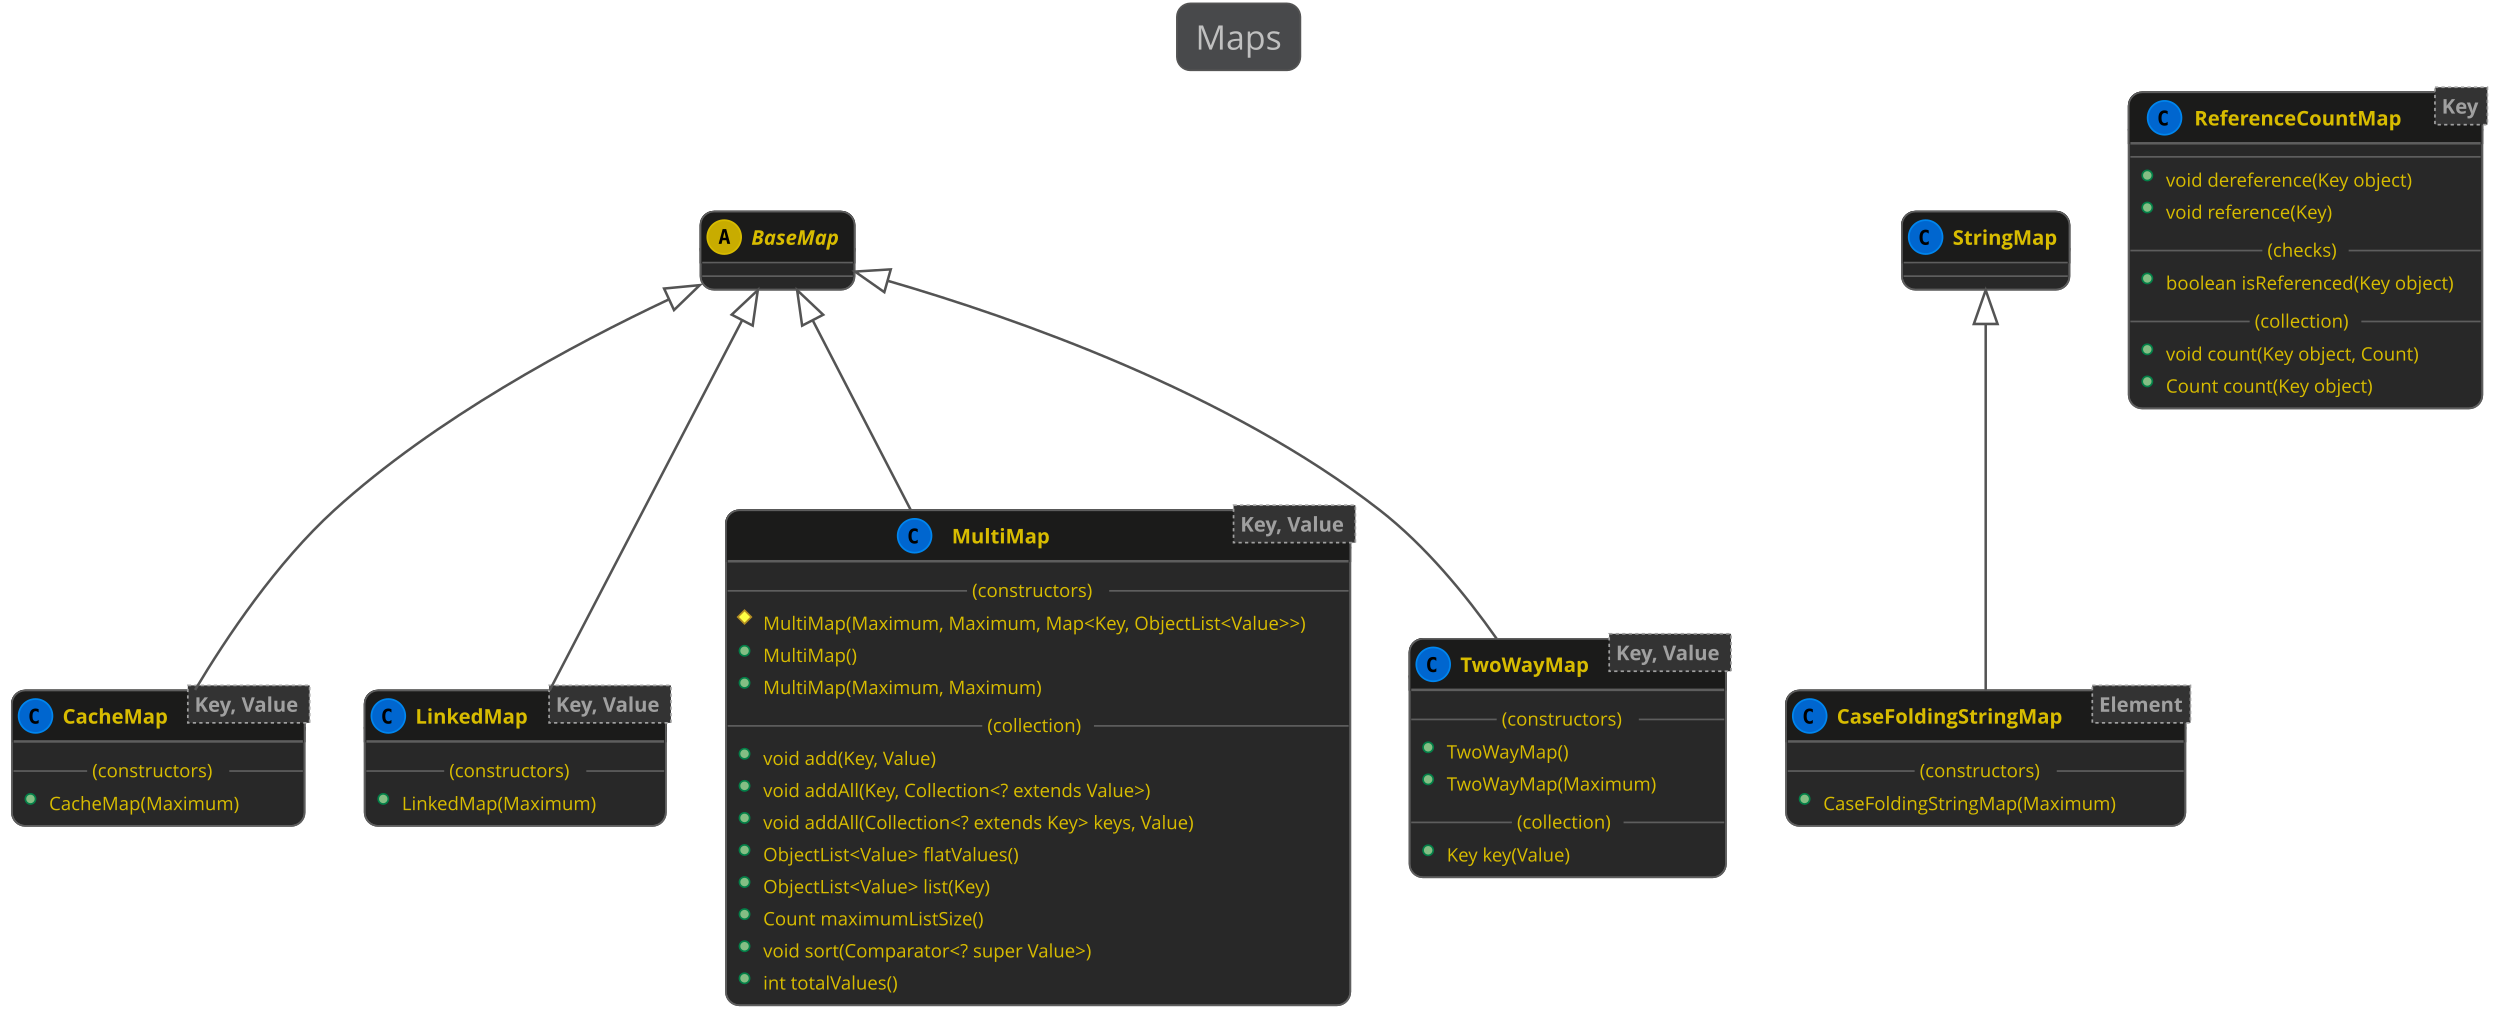
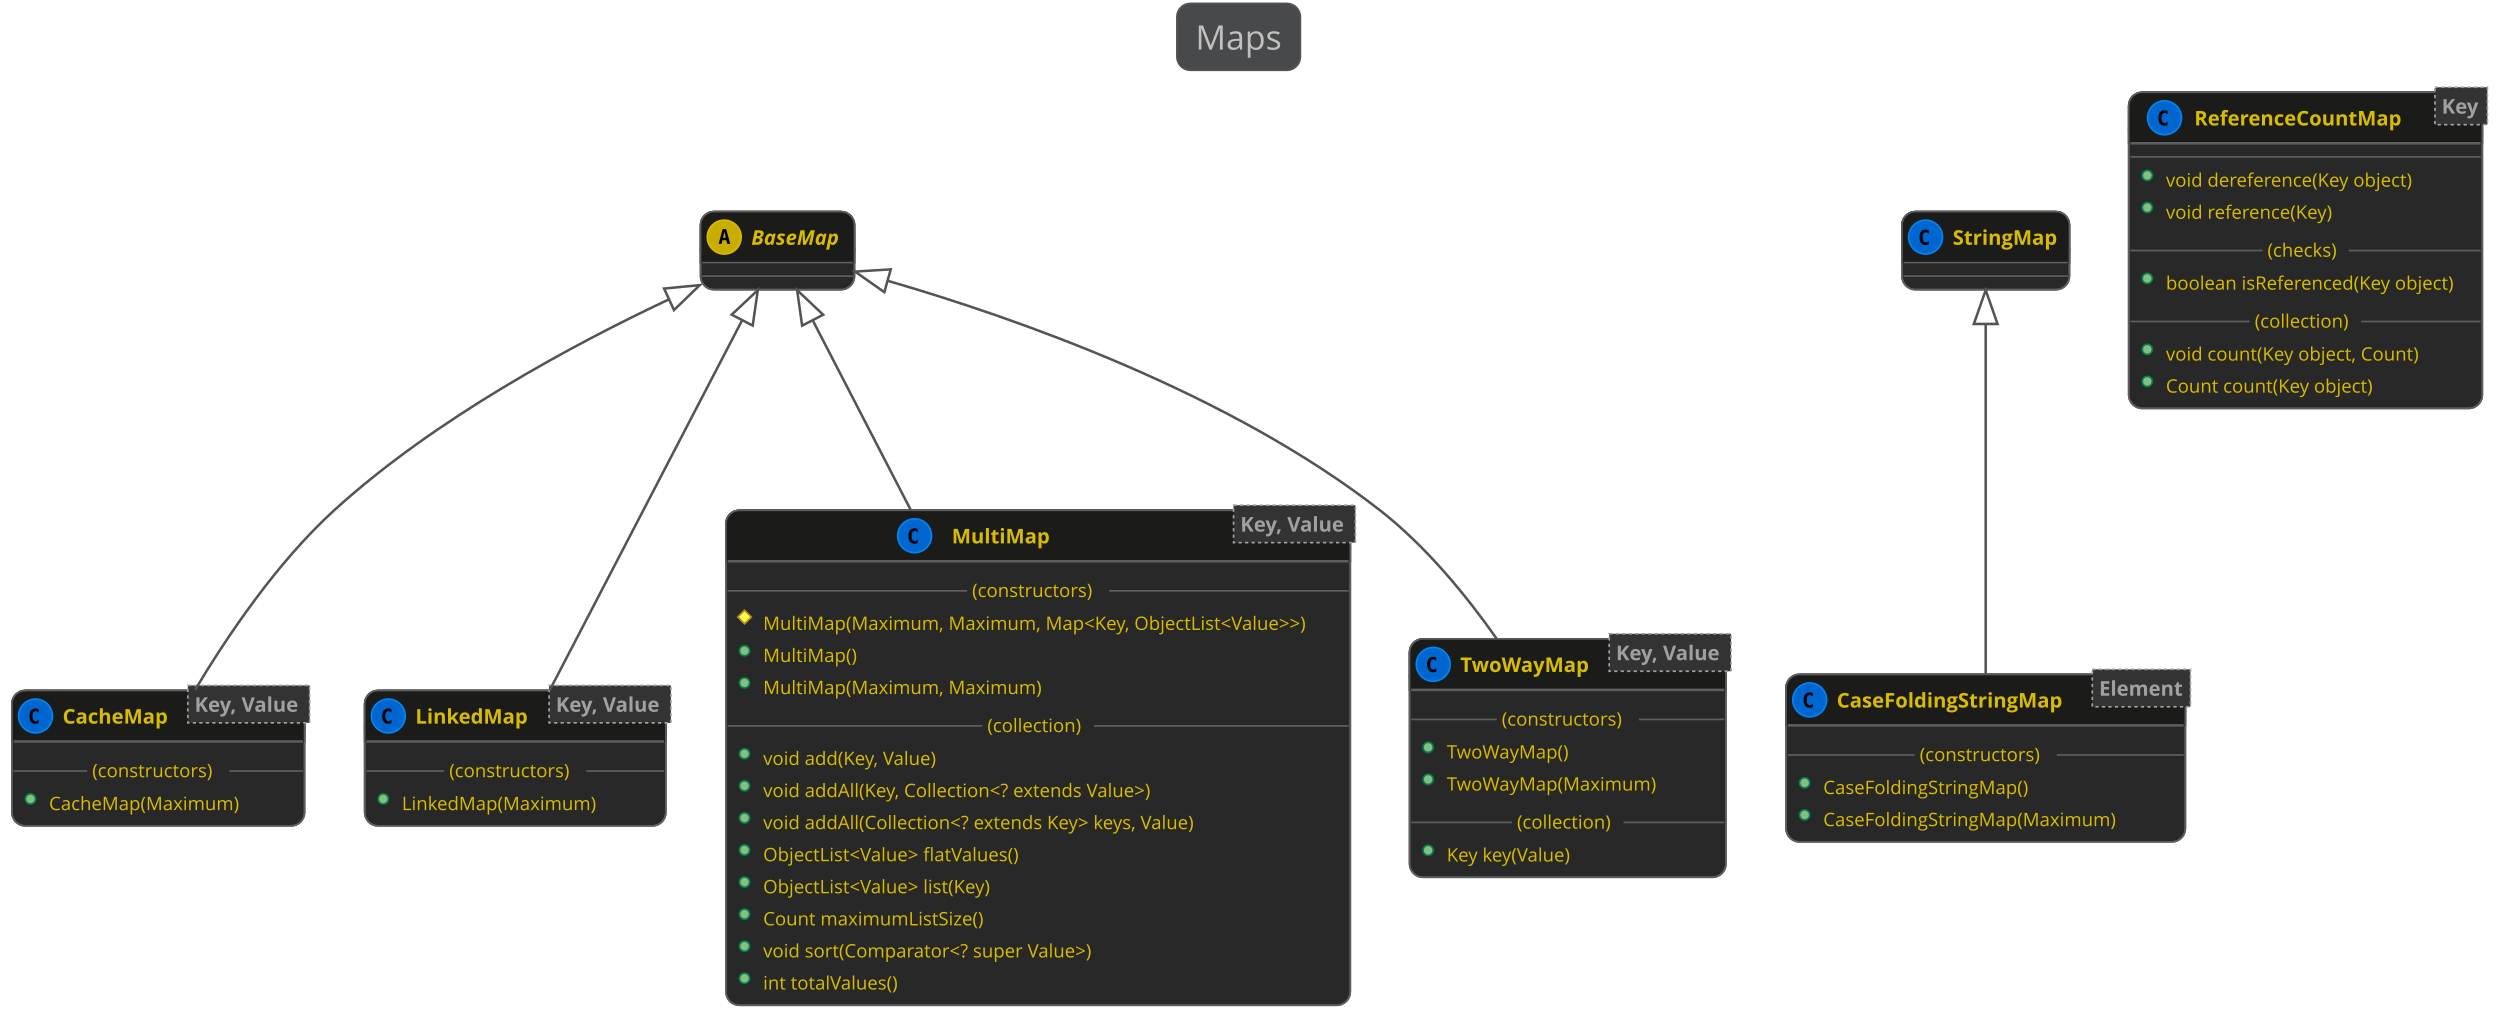
<svg xmlns="http://www.w3.org/2000/svg" contentScriptType="application/ecmascript" contentStyleType="text/css" height="626.042px" preserveAspectRatio="none" style="width:1539px;height:626px;background:#333333;" version="1.1" viewBox="0 0 1539 626" width="1539.583px" zoomAndPan="magnify">
  <defs />
  <g>
    <rect fill="#48494B" height="41.203" rx="8.333" ry="8.333" style="stroke:#545454;stroke-width:1.042;" width="76.042" x="724.479" y="2.083" />
    <text fill="#C0C0C0" font-family="Open Sans,Avenir,Nunito,Arial,Helvetica,SansSerif" font-size="20.833" lengthAdjust="spacing" textLength="53.125" x="735.938" y="30.558">Maps</text>
    <rect codeLine="6" fill="#282828" height="48.055" id="BaseMap" rx="8.333" ry="8.333" style="stroke:#5E5E5E;stroke-width:1.042;" width="94.792" x="431.25" y="130.265" />
    <rect fill="#1B1B1A" height="31.388" rx="8.333" ry="8.333" style="stroke:#1B1B1A;stroke-width:1.042;" width="94.792" x="431.25" y="130.265" />
    <rect fill="#1B1B1A" height="8.333" style="stroke:#1B1B1A;stroke-width:1.042;" width="94.792" x="431.25" y="153.32" />
    <rect codeLine="6" fill="none" height="48.055" id="BaseMap" rx="8.333" ry="8.333" style="stroke:#5E5E5E;stroke-width:1.042;" width="94.792" x="431.25" y="130.265" />
    <ellipse cx="445.833" cy="145.959" fill="#C8AC00" rx="10.417" ry="10.417" style="stroke:#D8BC00;stroke-width:1.042;" />
    <path d="M445.947,142.661 L445.099,146.391 L446.802,146.391 Z M444.849,141.014 L447.052,141.014 L449.512,150.126 L447.711,150.126 L447.15,147.874 L444.739,147.874 L444.19,150.126 L442.389,150.126 Z " fill="#000000" />
    <text fill="#D8BC00" font-family="Open Sans,Avenir,Nunito,Arial,Helvetica,SansSerif" font-size="12.5" font-style="italic" font-weight="bold" lengthAdjust="spacing" textLength="57.292" x="462.5" y="150.684">BaseMap</text>
    <line style="stroke:#5E5E5E;stroke-width:1.042;" x1="432.292" x2="525" y1="161.654" y2="161.654" />
    <line style="stroke:#5E5E5E;stroke-width:1.042;" x1="432.292" x2="525" y1="169.987" y2="169.987" />
    <rect codeLine="9" fill="#282828" height="83.378" id="CacheMap" rx="8.333" ry="8.333" style="stroke:#5E5E5E;stroke-width:1.042;" width="180.208" x="7.292" y="425.057" />
    <rect fill="#1B1B1A" height="31.388" rx="8.333" ry="8.333" style="stroke:#1B1B1A;stroke-width:1.042;" width="180.208" x="7.292" y="425.057" />
    <rect fill="#1B1B1A" height="8.333" style="stroke:#1B1B1A;stroke-width:1.042;" width="180.208" x="7.292" y="448.112" />
    <rect codeLine="9" fill="none" height="83.378" id="CacheMap" rx="8.333" ry="8.333" style="stroke:#5E5E5E;stroke-width:1.042;" width="180.208" x="7.292" y="425.057" />
    <ellipse cx="21.875" cy="440.751" fill="#0066CF" rx="10.417" ry="10.417" style="stroke:#0086EF;stroke-width:1.042;" />
    <path d="M23.785,445.176 Q23.358,445.396 22.888,445.506 Q22.418,445.616 21.899,445.616 Q20.056,445.616 19.086,444.401 Q18.115,443.186 18.115,440.892 Q18.115,438.591 19.086,437.376 Q20.056,436.161 21.899,436.161 Q22.418,436.161 22.894,436.271 Q23.37,436.381 23.785,436.601 L23.785,438.603 Q23.322,438.175 22.885,437.977 Q22.449,437.779 21.985,437.779 Q20.996,437.779 20.493,438.563 Q19.989,439.347 19.989,440.892 Q19.989,442.43 20.493,443.214 Q20.996,443.998 21.985,443.998 Q22.449,443.998 22.885,443.8 Q23.322,443.601 23.785,443.174 Z " fill="#000000" />
    <text fill="#D8BC00" font-family="Open Sans,Avenir,Nunito,Arial,Helvetica,SansSerif" font-size="12.5" font-weight="bold" lengthAdjust="spacing" textLength="65.625" x="38.542" y="445.475">CacheMap</text>
    <rect fill="#333333" height="23.055" style="stroke:#A0A0A0;stroke-width:1.042;stroke-dasharray:2.0,2.0;" width="75" x="115.625" y="421.932" />
    <text fill="#A0A0A0" font-family="Open Sans,Avenir,Nunito,Arial,Helvetica,SansSerif" font-size="12.5" font-weight="bold" lengthAdjust="spacing" textLength="66.667" x="119.792" y="438.184">Key, Value</text>
    <line style="stroke:#5E5E5E;stroke-width:1.562;" x1="8.333" x2="186.458" y1="456.445" y2="456.445" />
    <ellipse cx="18.75" cy="491.815" fill="#84BE84" rx="3.125" ry="3.125" style="stroke:#038048;stroke-width:1.042;" />
    <text fill="#D8BC00" font-family="Open Sans,Avenir,Nunito,Arial,Helvetica,SansSerif" font-size="11.458" lengthAdjust="spacing" textLength="119.792" x="30.208" y="498.726">CacheMap(Maximum)</text>
    <line style="stroke:#5E5E5E;stroke-width:1.042;" x1="8.333" x2="53.646" y1="474.651" y2="474.651" />
    <text fill="#D8BC00" font-family="Open Sans,Avenir,Nunito,Arial,Helvetica,SansSerif" font-size="11.458" lengthAdjust="spacing" textLength="81.25" x="56.771" y="478.461">(constructors)</text>
    <line style="stroke:#5E5E5E;stroke-width:1.042;" x1="141.146" x2="186.458" y1="474.651" y2="474.651" />
    <rect fill="#282828" height="48.055" id="StringMap" rx="8.333" ry="8.333" style="stroke:#5E5E5E;stroke-width:1.042;" width="103.125" x="1170.833" y="130.265" />
    <rect fill="#1B1B1A" height="31.388" rx="8.333" ry="8.333" style="stroke:#1B1B1A;stroke-width:1.042;" width="103.125" x="1170.833" y="130.265" />
    <rect fill="#1B1B1A" height="8.333" style="stroke:#1B1B1A;stroke-width:1.042;" width="103.125" x="1170.833" y="153.32" />
    <rect fill="none" height="48.055" id="StringMap" rx="8.333" ry="8.333" style="stroke:#5E5E5E;stroke-width:1.042;" width="103.125" x="1170.833" y="130.265" />
    <ellipse cx="1185.417" cy="145.959" fill="#0066CF" rx="10.417" ry="10.417" style="stroke:#0086EF;stroke-width:1.042;" />
    <path d="M1187.327,150.385 Q1186.9,150.604 1186.43,150.714 Q1185.96,150.824 1185.441,150.824 Q1183.598,150.824 1182.627,149.609 Q1181.657,148.395 1181.657,146.1 Q1181.657,143.799 1182.627,142.584 Q1183.598,141.37 1185.441,141.37 Q1185.96,141.37 1186.436,141.48 Q1186.912,141.589 1187.327,141.809 L1187.327,143.811 Q1186.863,143.384 1186.427,143.185 Q1185.99,142.987 1185.526,142.987 Q1184.538,142.987 1184.034,143.771 Q1183.531,144.556 1183.531,146.1 Q1183.531,147.638 1184.034,148.422 Q1184.538,149.207 1185.526,149.207 Q1185.99,149.207 1186.427,149.008 Q1186.863,148.81 1187.327,148.383 Z " fill="#000000" />
    <text fill="#D8BC00" font-family="Open Sans,Avenir,Nunito,Arial,Helvetica,SansSerif" font-size="12.5" font-weight="bold" lengthAdjust="spacing" textLength="65.625" x="1202.083" y="150.684">StringMap</text>
    <line style="stroke:#5E5E5E;stroke-width:1.042;" x1="1171.875" x2="1272.917" y1="161.654" y2="161.654" />
    <line style="stroke:#5E5E5E;stroke-width:1.042;" x1="1171.875" x2="1272.917" y1="169.987" y2="169.987" />
-     <rect codeLine="16" fill="#282828" height="83.378" id="CaseFoldingStringMap" rx="8.333" ry="8.333" style="stroke:#5E5E5E;stroke-width:1.042;" width="245.833" x="1099.479" y="425.057" />
-     <rect fill="#1B1B1A" height="31.388" rx="8.333" ry="8.333" style="stroke:#1B1B1A;stroke-width:1.042;" width="245.833" x="1099.479" y="425.057" />
-     <rect fill="#1B1B1A" height="8.333" style="stroke:#1B1B1A;stroke-width:1.042;" width="245.833" x="1099.479" y="448.112" />
-     <rect codeLine="16" fill="none" height="83.378" id="CaseFoldingStringMap" rx="8.333" ry="8.333" style="stroke:#5E5E5E;stroke-width:1.042;" width="245.833" x="1099.479" y="425.057" />
-     <ellipse cx="1114.062" cy="440.751" fill="#0066CF" rx="10.417" ry="10.417" style="stroke:#0086EF;stroke-width:1.042;" />
-     <path d="M1115.973,445.176 Q1115.546,445.396 1115.076,445.506 Q1114.606,445.616 1114.087,445.616 Q1112.244,445.616 1111.273,444.401 Q1110.303,443.186 1110.303,440.892 Q1110.303,438.591 1111.273,437.376 Q1112.244,436.161 1114.087,436.161 Q1114.606,436.161 1115.082,436.271 Q1115.558,436.381 1115.973,436.601 L1115.973,438.603 Q1115.509,438.175 1115.073,437.977 Q1114.636,437.779 1114.172,437.779 Q1113.184,437.779 1112.68,438.563 Q1112.177,439.347 1112.177,440.892 Q1112.177,442.43 1112.68,443.214 Q1113.184,443.998 1114.172,443.998 Q1114.636,443.998 1115.073,443.8 Q1115.509,443.601 1115.973,443.174 Z " fill="#000000" />
-     <text fill="#D8BC00" font-family="Open Sans,Avenir,Nunito,Arial,Helvetica,SansSerif" font-size="12.5" font-weight="bold" lengthAdjust="spacing" textLength="145.833" x="1130.729" y="445.475">CaseFoldingStringMap</text>
-     <rect fill="#333333" height="23.055" style="stroke:#A0A0A0;stroke-width:1.042;stroke-dasharray:2.0,2.0;" width="60.417" x="1288.021" y="421.932" />
-     <text fill="#A0A0A0" font-family="Open Sans,Avenir,Nunito,Arial,Helvetica,SansSerif" font-size="12.5" font-weight="bold" lengthAdjust="spacing" textLength="52.083" x="1292.188" y="438.184">Element</text>
-     <line style="stroke:#5E5E5E;stroke-width:1.562;" x1="1100.521" x2="1344.271" y1="456.445" y2="456.445" />
-     <ellipse cx="1110.938" cy="491.815" fill="#84BE84" rx="3.125" ry="3.125" style="stroke:#038048;stroke-width:1.042;" />
-     <text fill="#D8BC00" font-family="Open Sans,Avenir,Nunito,Arial,Helvetica,SansSerif" font-size="11.458" lengthAdjust="spacing" textLength="187.5" x="1122.396" y="498.726">CaseFoldingStringMap(Maximum)</text>
-     <line style="stroke:#5E5E5E;stroke-width:1.042;" x1="1100.521" x2="1178.646" y1="474.651" y2="474.651" />
-     <text fill="#D8BC00" font-family="Open Sans,Avenir,Nunito,Arial,Helvetica,SansSerif" font-size="11.458" lengthAdjust="spacing" textLength="81.25" x="1181.771" y="478.461">(constructors)</text>
-     <line style="stroke:#5E5E5E;stroke-width:1.042;" x1="1266.146" x2="1344.271" y1="474.651" y2="474.651" />
-     <rect codeLine="23" fill="#282828" height="83.378" id="LinkedMap" rx="8.333" ry="8.333" style="stroke:#5E5E5E;stroke-width:1.042;" width="185.417" x="224.479" y="425.057" />
+     <rect codeLine="16" fill="#282828" height="103.123" id="CaseFoldingStringMap" rx="8.333" ry="8.333" style="stroke:#5E5E5E;stroke-width:1.042;" width="245.833" x="1099.479" y="415.161" />
+     <rect fill="#1B1B1A" height="31.388" rx="8.333" ry="8.333" style="stroke:#1B1B1A;stroke-width:1.042;" width="245.833" x="1099.479" y="415.161" />
+     <rect fill="#1B1B1A" height="8.333" style="stroke:#1B1B1A;stroke-width:1.042;" width="245.833" x="1099.479" y="438.216" />
+     <rect codeLine="16" fill="none" height="103.123" id="CaseFoldingStringMap" rx="8.333" ry="8.333" style="stroke:#5E5E5E;stroke-width:1.042;" width="245.833" x="1099.479" y="415.161" />
+     <ellipse cx="1114.062" cy="430.855" fill="#0066CF" rx="10.417" ry="10.417" style="stroke:#0086EF;stroke-width:1.042;" />
+     <path d="M1115.973,435.28 Q1115.546,435.5 1115.076,435.61 Q1114.606,435.72 1114.087,435.72 Q1112.244,435.72 1111.273,434.505 Q1110.303,433.291 1110.303,430.996 Q1110.303,428.695 1111.273,427.48 Q1112.244,426.265 1114.087,426.265 Q1114.606,426.265 1115.082,426.375 Q1115.558,426.485 1115.973,426.705 L1115.973,428.707 Q1115.509,428.28 1115.073,428.081 Q1114.636,427.883 1114.172,427.883 Q1113.184,427.883 1112.68,428.667 Q1112.177,429.452 1112.177,430.996 Q1112.177,432.534 1112.68,433.318 Q1113.184,434.102 1114.172,434.102 Q1114.636,434.102 1115.073,433.904 Q1115.509,433.706 1115.973,433.278 Z " fill="#000000" />
+     <text fill="#D8BC00" font-family="Open Sans,Avenir,Nunito,Arial,Helvetica,SansSerif" font-size="12.5" font-weight="bold" lengthAdjust="spacing" textLength="145.833" x="1130.729" y="435.579">CaseFoldingStringMap</text>
+     <rect fill="#333333" height="23.055" style="stroke:#A0A0A0;stroke-width:1.042;stroke-dasharray:2.0,2.0;" width="60.417" x="1288.021" y="412.036" />
+     <text fill="#A0A0A0" font-family="Open Sans,Avenir,Nunito,Arial,Helvetica,SansSerif" font-size="12.5" font-weight="bold" lengthAdjust="spacing" textLength="52.083" x="1292.188" y="428.288">Element</text>
+     <line style="stroke:#5E5E5E;stroke-width:1.562;" x1="1100.521" x2="1344.271" y1="446.55" y2="446.55" />
+     <ellipse cx="1110.938" cy="481.919" fill="#84BE84" rx="3.125" ry="3.125" style="stroke:#038048;stroke-width:1.042;" />
+     <text fill="#D8BC00" font-family="Open Sans,Avenir,Nunito,Arial,Helvetica,SansSerif" font-size="11.458" lengthAdjust="spacing" textLength="133.333" x="1122.396" y="488.831">CaseFoldingStringMap()</text>
+     <ellipse cx="1110.938" cy="501.664" fill="#84BE84" rx="3.125" ry="3.125" style="stroke:#038048;stroke-width:1.042;" />
+     <text fill="#D8BC00" font-family="Open Sans,Avenir,Nunito,Arial,Helvetica,SansSerif" font-size="11.458" lengthAdjust="spacing" textLength="187.5" x="1122.396" y="508.575">CaseFoldingStringMap(Maximum)</text>
+     <line style="stroke:#5E5E5E;stroke-width:1.042;" x1="1100.521" x2="1178.646" y1="464.755" y2="464.755" />
+     <text fill="#D8BC00" font-family="Open Sans,Avenir,Nunito,Arial,Helvetica,SansSerif" font-size="11.458" lengthAdjust="spacing" textLength="81.25" x="1181.771" y="468.565">(constructors)</text>
+     <line style="stroke:#5E5E5E;stroke-width:1.042;" x1="1266.146" x2="1344.271" y1="464.755" y2="464.755" />
+     <rect codeLine="24" fill="#282828" height="83.378" id="LinkedMap" rx="8.333" ry="8.333" style="stroke:#5E5E5E;stroke-width:1.042;" width="185.417" x="224.479" y="425.057" />
    <rect fill="#1B1B1A" height="31.388" rx="8.333" ry="8.333" style="stroke:#1B1B1A;stroke-width:1.042;" width="185.417" x="224.479" y="425.057" />
    <rect fill="#1B1B1A" height="8.333" style="stroke:#1B1B1A;stroke-width:1.042;" width="185.417" x="224.479" y="448.112" />
-     <rect codeLine="23" fill="none" height="83.378" id="LinkedMap" rx="8.333" ry="8.333" style="stroke:#5E5E5E;stroke-width:1.042;" width="185.417" x="224.479" y="425.057" />
+     <rect codeLine="24" fill="none" height="83.378" id="LinkedMap" rx="8.333" ry="8.333" style="stroke:#5E5E5E;stroke-width:1.042;" width="185.417" x="224.479" y="425.057" />
    <ellipse cx="239.062" cy="440.751" fill="#0066CF" rx="10.417" ry="10.417" style="stroke:#0086EF;stroke-width:1.042;" />
    <path d="M240.973,445.176 Q240.546,445.396 240.076,445.506 Q239.606,445.616 239.087,445.616 Q237.244,445.616 236.273,444.401 Q235.303,443.186 235.303,440.892 Q235.303,438.591 236.273,437.376 Q237.244,436.161 239.087,436.161 Q239.606,436.161 240.082,436.271 Q240.558,436.381 240.973,436.601 L240.973,438.603 Q240.509,438.175 240.073,437.977 Q239.636,437.779 239.172,437.779 Q238.184,437.779 237.68,438.563 Q237.177,439.347 237.177,440.892 Q237.177,442.43 237.68,443.214 Q238.184,443.998 239.172,443.998 Q239.636,443.998 240.073,443.8 Q240.509,443.601 240.973,443.174 Z " fill="#000000" />
    <text fill="#D8BC00" font-family="Open Sans,Avenir,Nunito,Arial,Helvetica,SansSerif" font-size="12.5" font-weight="bold" lengthAdjust="spacing" textLength="70.833" x="255.729" y="445.475">LinkedMap</text>
    <rect fill="#333333" height="23.055" style="stroke:#A0A0A0;stroke-width:1.042;stroke-dasharray:2.0,2.0;" width="75" x="338.021" y="421.932" />
    <text fill="#A0A0A0" font-family="Open Sans,Avenir,Nunito,Arial,Helvetica,SansSerif" font-size="12.5" font-weight="bold" lengthAdjust="spacing" textLength="66.667" x="342.188" y="438.184">Key, Value</text>
    <line style="stroke:#5E5E5E;stroke-width:1.562;" x1="225.521" x2="408.854" y1="456.445" y2="456.445" />
    <ellipse cx="235.938" cy="491.815" fill="#84BE84" rx="3.125" ry="3.125" style="stroke:#038048;stroke-width:1.042;" />
    <text fill="#D8BC00" font-family="Open Sans,Avenir,Nunito,Arial,Helvetica,SansSerif" font-size="11.458" lengthAdjust="spacing" textLength="121.875" x="247.396" y="498.726">LinkedMap(Maximum)</text>
    <line style="stroke:#5E5E5E;stroke-width:1.042;" x1="225.521" x2="273.438" y1="474.651" y2="474.651" />
    <text fill="#D8BC00" font-family="Open Sans,Avenir,Nunito,Arial,Helvetica,SansSerif" font-size="11.458" lengthAdjust="spacing" textLength="81.25" x="276.562" y="478.461">(constructors)</text>
    <line style="stroke:#5E5E5E;stroke-width:1.042;" x1="360.938" x2="408.854" y1="474.651" y2="474.651" />
-     <rect codeLine="30" fill="#282828" height="304.738" id="MultiMap" rx="8.333" ry="8.333" style="stroke:#5E5E5E;stroke-width:1.042;" width="384.375" x="446.875" y="314.12" />
+     <rect codeLine="31" fill="#282828" height="304.738" id="MultiMap" rx="8.333" ry="8.333" style="stroke:#5E5E5E;stroke-width:1.042;" width="384.375" x="446.875" y="314.12" />
    <rect fill="#1B1B1A" height="31.388" rx="8.333" ry="8.333" style="stroke:#1B1B1A;stroke-width:1.042;" width="384.375" x="446.875" y="314.12" />
    <rect fill="#1B1B1A" height="8.333" style="stroke:#1B1B1A;stroke-width:1.042;" width="384.375" x="446.875" y="337.175" />
-     <rect codeLine="30" fill="none" height="304.738" id="MultiMap" rx="8.333" ry="8.333" style="stroke:#5E5E5E;stroke-width:1.042;" width="384.375" x="446.875" y="314.12" />
+     <rect codeLine="31" fill="none" height="304.738" id="MultiMap" rx="8.333" ry="8.333" style="stroke:#5E5E5E;stroke-width:1.042;" width="384.375" x="446.875" y="314.12" />
    <ellipse cx="563.021" cy="329.814" fill="#0066CF" rx="10.417" ry="10.417" style="stroke:#0086EF;stroke-width:1.042;" />
    <path d="M564.931,334.239 Q564.504,334.458 564.034,334.568 Q563.564,334.678 563.045,334.678 Q561.202,334.678 560.231,333.464 Q559.261,332.249 559.261,329.954 Q559.261,327.653 560.231,326.438 Q561.202,325.224 563.045,325.224 Q563.564,325.224 564.04,325.334 Q564.516,325.443 564.931,325.663 L564.931,327.665 Q564.467,327.238 564.031,327.04 Q563.595,326.841 563.131,326.841 Q562.142,326.841 561.638,327.625 Q561.135,328.41 561.135,329.954 Q561.135,331.492 561.638,332.276 Q562.142,333.061 563.131,333.061 Q563.595,333.061 564.031,332.862 Q564.467,332.664 564.931,332.237 Z " fill="#000000" />
    <text fill="#D8BC00" font-family="Open Sans,Avenir,Nunito,Arial,Helvetica,SansSerif" font-size="12.5" font-weight="bold" lengthAdjust="spacing" textLength="60.417" x="585.938" y="334.538">MultiMap</text>
    <rect fill="#333333" height="23.055" style="stroke:#A0A0A0;stroke-width:1.042;stroke-dasharray:2.0,2.0;" width="75" x="759.375" y="310.995" />
    <text fill="#A0A0A0" font-family="Open Sans,Avenir,Nunito,Arial,Helvetica,SansSerif" font-size="12.5" font-weight="bold" lengthAdjust="spacing" textLength="66.667" x="763.542" y="327.246">Key, Value</text>
    <line style="stroke:#5E5E5E;stroke-width:1.562;" x1="447.917" x2="830.208" y1="345.508" y2="345.508" />
    <polygon fill="#FFFF44" points="458.333,375.669,462.5,379.836,458.333,384.003,454.167,379.836" style="stroke:#B38D22;stroke-width:1.042;" />
    <text fill="#D8BC00" font-family="Open Sans,Avenir,Nunito,Arial,Helvetica,SansSerif" font-size="11.458" lengthAdjust="spacing" textLength="352.083" x="469.792" y="387.789">MultiMap(Maximum, Maximum, Map&lt;Key, ObjectList&lt;Value&gt;&gt;)</text>
    <ellipse cx="458.333" cy="400.623" fill="#84BE84" rx="3.125" ry="3.125" style="stroke:#038048;stroke-width:1.042;" />
    <text fill="#D8BC00" font-family="Open Sans,Avenir,Nunito,Arial,Helvetica,SansSerif" font-size="11.458" lengthAdjust="spacing" textLength="58.333" x="469.792" y="407.534">MultiMap()</text>
    <ellipse cx="458.333" cy="420.367" fill="#84BE84" rx="3.125" ry="3.125" style="stroke:#038048;stroke-width:1.042;" />
    <text fill="#D8BC00" font-family="Open Sans,Avenir,Nunito,Arial,Helvetica,SansSerif" font-size="11.458" lengthAdjust="spacing" textLength="172.917" x="469.792" y="427.279">MultiMap(Maximum, Maximum)</text>
    <line style="stroke:#5E5E5E;stroke-width:1.042;" x1="447.917" x2="595.312" y1="363.714" y2="363.714" />
    <text fill="#D8BC00" font-family="Open Sans,Avenir,Nunito,Arial,Helvetica,SansSerif" font-size="11.458" lengthAdjust="spacing" textLength="81.25" x="598.438" y="367.523">(constructors)</text>
    <line style="stroke:#5E5E5E;stroke-width:1.042;" x1="682.812" x2="830.208" y1="363.714" y2="363.714" />
    <ellipse cx="458.333" cy="464.024" fill="#84BE84" rx="3.125" ry="3.125" style="stroke:#038048;stroke-width:1.042;" />
    <text fill="#D8BC00" font-family="Open Sans,Avenir,Nunito,Arial,Helvetica,SansSerif" font-size="11.458" lengthAdjust="spacing" textLength="112.5" x="469.792" y="470.935">void add(Key, Value)</text>
    <ellipse cx="458.333" cy="483.769" fill="#84BE84" rx="3.125" ry="3.125" style="stroke:#038048;stroke-width:1.042;" />
    <text fill="#D8BC00" font-family="Open Sans,Avenir,Nunito,Arial,Helvetica,SansSerif" font-size="11.458" lengthAdjust="spacing" textLength="258.333" x="469.792" y="490.68">void addAll(Key, Collection&lt;? extends Value&gt;)</text>
    <ellipse cx="458.333" cy="503.514" fill="#84BE84" rx="3.125" ry="3.125" style="stroke:#038048;stroke-width:1.042;" />
    <text fill="#D8BC00" font-family="Open Sans,Avenir,Nunito,Arial,Helvetica,SansSerif" font-size="11.458" lengthAdjust="spacing" textLength="286.458" x="469.792" y="510.425">void addAll(Collection&lt;? extends Key&gt; keys, Value)</text>
    <ellipse cx="458.333" cy="523.259" fill="#84BE84" rx="3.125" ry="3.125" style="stroke:#038048;stroke-width:1.042;" />
    <text fill="#D8BC00" font-family="Open Sans,Avenir,Nunito,Arial,Helvetica,SansSerif" font-size="11.458" lengthAdjust="spacing" textLength="170.833" x="469.792" y="530.17">ObjectList&lt;Value&gt; flatValues()</text>
    <ellipse cx="458.333" cy="543.003" fill="#84BE84" rx="3.125" ry="3.125" style="stroke:#038048;stroke-width:1.042;" />
    <text fill="#D8BC00" font-family="Open Sans,Avenir,Nunito,Arial,Helvetica,SansSerif" font-size="11.458" lengthAdjust="spacing" textLength="153.125" x="469.792" y="549.915">ObjectList&lt;Value&gt; list(Key)</text>
    <ellipse cx="458.333" cy="562.748" fill="#84BE84" rx="3.125" ry="3.125" style="stroke:#038048;stroke-width:1.042;" />
    <text fill="#D8BC00" font-family="Open Sans,Avenir,Nunito,Arial,Helvetica,SansSerif" font-size="11.458" lengthAdjust="spacing" textLength="142.708" x="469.792" y="569.659">Count maximumListSize()</text>
    <ellipse cx="458.333" cy="582.493" fill="#84BE84" rx="3.125" ry="3.125" style="stroke:#038048;stroke-width:1.042;" />
    <text fill="#D8BC00" font-family="Open Sans,Avenir,Nunito,Arial,Helvetica,SansSerif" font-size="11.458" lengthAdjust="spacing" textLength="218.75" x="469.792" y="589.404">void sort(Comparator&lt;? super Value&gt;)</text>
    <ellipse cx="458.333" cy="602.238" fill="#84BE84" rx="3.125" ry="3.125" style="stroke:#038048;stroke-width:1.042;" />
    <text fill="#D8BC00" font-family="Open Sans,Avenir,Nunito,Arial,Helvetica,SansSerif" font-size="11.458" lengthAdjust="spacing" textLength="87.5" x="469.792" y="609.149">int totalValues()</text>
    <line style="stroke:#5E5E5E;stroke-width:1.042;" x1="447.917" x2="604.688" y1="446.86" y2="446.86" />
    <text fill="#D8BC00" font-family="Open Sans,Avenir,Nunito,Arial,Helvetica,SansSerif" font-size="11.458" lengthAdjust="spacing" textLength="62.5" x="607.812" y="450.669">(collection)</text>
    <line style="stroke:#5E5E5E;stroke-width:1.042;" x1="673.438" x2="830.208" y1="446.86" y2="446.86" />
-     <rect codeLine="47" fill="#282828" height="194.602" id="ReferenceCountMap" rx="8.333" ry="8.333" style="stroke:#5E5E5E;stroke-width:1.042;" width="217.708" x="1310.417" y="56.828" />
+     <rect codeLine="48" fill="#282828" height="194.602" id="ReferenceCountMap" rx="8.333" ry="8.333" style="stroke:#5E5E5E;stroke-width:1.042;" width="217.708" x="1310.417" y="56.828" />
    <rect fill="#1B1B1A" height="31.388" rx="8.333" ry="8.333" style="stroke:#1B1B1A;stroke-width:1.042;" width="217.708" x="1310.417" y="56.828" />
    <rect fill="#1B1B1A" height="8.333" style="stroke:#1B1B1A;stroke-width:1.042;" width="217.708" x="1310.417" y="79.883" />
-     <rect codeLine="47" fill="none" height="194.602" id="ReferenceCountMap" rx="8.333" ry="8.333" style="stroke:#5E5E5E;stroke-width:1.042;" width="217.708" x="1310.417" y="56.828" />
+     <rect codeLine="48" fill="none" height="194.602" id="ReferenceCountMap" rx="8.333" ry="8.333" style="stroke:#5E5E5E;stroke-width:1.042;" width="217.708" x="1310.417" y="56.828" />
    <ellipse cx="1332.5" cy="72.522" fill="#0066CF" rx="10.417" ry="10.417" style="stroke:#0086EF;stroke-width:1.042;" />
    <path d="M1334.41,76.947 Q1333.983,77.167 1333.513,77.277 Q1333.043,77.386 1332.524,77.386 Q1330.681,77.386 1329.711,76.172 Q1328.74,74.957 1328.74,72.662 Q1328.74,70.361 1329.711,69.147 Q1330.681,67.932 1332.524,67.932 Q1333.043,67.932 1333.519,68.042 Q1333.995,68.152 1334.41,68.372 L1334.41,70.374 Q1333.947,69.946 1333.51,69.748 Q1333.074,69.55 1332.61,69.55 Q1331.621,69.55 1331.118,70.334 Q1330.614,71.118 1330.614,72.662 Q1330.614,74.2 1331.118,74.985 Q1331.621,75.769 1332.61,75.769 Q1333.074,75.769 1333.51,75.571 Q1333.947,75.372 1334.41,74.945 Z " fill="#000000" />
    <text fill="#D8BC00" font-family="Open Sans,Avenir,Nunito,Arial,Helvetica,SansSerif" font-size="12.5" font-weight="bold" lengthAdjust="spacing" textLength="129.167" x="1350.833" y="77.246">ReferenceCountMap</text>
    <rect fill="#333333" height="23.055" style="stroke:#A0A0A0;stroke-width:1.042;stroke-dasharray:2.0,2.0;" width="32.292" x="1498.958" y="53.703" />
    <text fill="#A0A0A0" font-family="Open Sans,Avenir,Nunito,Arial,Helvetica,SansSerif" font-size="12.5" font-weight="bold" lengthAdjust="spacing" textLength="23.958" x="1503.125" y="69.954">Key</text>
    <line style="stroke:#5E5E5E;stroke-width:1.562;" x1="1311.458" x2="1527.083" y1="88.216" y2="88.216" />
    <line style="stroke:#5E5E5E;stroke-width:1.042;" x1="1311.458" x2="1527.083" y1="96.549" y2="96.549" />
    <ellipse cx="1321.875" cy="108.008" fill="#84BE84" rx="3.125" ry="3.125" style="stroke:#038048;stroke-width:1.042;" />
    <text fill="#D8BC00" font-family="Open Sans,Avenir,Nunito,Arial,Helvetica,SansSerif" font-size="11.458" lengthAdjust="spacing" textLength="159.375" x="1333.333" y="114.919">void dereference(Key object)</text>
    <ellipse cx="1321.875" cy="127.753" fill="#84BE84" rx="3.125" ry="3.125" style="stroke:#038048;stroke-width:1.042;" />
    <text fill="#D8BC00" font-family="Open Sans,Avenir,Nunito,Arial,Helvetica,SansSerif" font-size="11.458" lengthAdjust="spacing" textLength="108.333" x="1333.333" y="134.664">void reference(Key)</text>
    <ellipse cx="1321.875" cy="171.409" fill="#84BE84" rx="3.125" ry="3.125" style="stroke:#038048;stroke-width:1.042;" />
    <text fill="#D8BC00" font-family="Open Sans,Avenir,Nunito,Arial,Helvetica,SansSerif" font-size="11.458" lengthAdjust="spacing" textLength="185.417" x="1333.333" y="178.32">boolean isReferenced(Key object)</text>
    <line style="stroke:#5E5E5E;stroke-width:1.042;" x1="1311.458" x2="1392.708" y1="154.245" y2="154.245" />
    <text fill="#D8BC00" font-family="Open Sans,Avenir,Nunito,Arial,Helvetica,SansSerif" font-size="11.458" lengthAdjust="spacing" textLength="46.875" x="1395.833" y="158.055">(checks)</text>
    <line style="stroke:#5E5E5E;stroke-width:1.042;" x1="1445.833" x2="1527.083" y1="154.245" y2="154.245" />
    <ellipse cx="1321.875" cy="215.065" fill="#84BE84" rx="3.125" ry="3.125" style="stroke:#038048;stroke-width:1.042;" />
    <text fill="#D8BC00" font-family="Open Sans,Avenir,Nunito,Arial,Helvetica,SansSerif" font-size="11.458" lengthAdjust="spacing" textLength="165.625" x="1333.333" y="221.977">void count(Key object, Count)</text>
    <ellipse cx="1321.875" cy="234.81" fill="#84BE84" rx="3.125" ry="3.125" style="stroke:#038048;stroke-width:1.042;" />
    <text fill="#D8BC00" font-family="Open Sans,Avenir,Nunito,Arial,Helvetica,SansSerif" font-size="11.458" lengthAdjust="spacing" textLength="135.417" x="1333.333" y="241.722">Count count(Key object)</text>
    <line style="stroke:#5E5E5E;stroke-width:1.042;" x1="1311.458" x2="1384.896" y1="197.901" y2="197.901" />
    <text fill="#D8BC00" font-family="Open Sans,Avenir,Nunito,Arial,Helvetica,SansSerif" font-size="11.458" lengthAdjust="spacing" textLength="62.5" x="1388.021" y="201.711">(collection)</text>
    <line style="stroke:#5E5E5E;stroke-width:1.042;" x1="1453.646" x2="1527.083" y1="197.901" y2="197.901" />
-     <rect codeLine="60" fill="#282828" height="146.779" id="TwoWayMap" rx="8.333" ry="8.333" style="stroke:#5E5E5E;stroke-width:1.042;" width="194.792" x="867.708" y="393.286" />
+     <rect codeLine="61" fill="#282828" height="146.779" id="TwoWayMap" rx="8.333" ry="8.333" style="stroke:#5E5E5E;stroke-width:1.042;" width="194.792" x="867.708" y="393.286" />
    <rect fill="#1B1B1A" height="31.388" rx="8.333" ry="8.333" style="stroke:#1B1B1A;stroke-width:1.042;" width="194.792" x="867.708" y="393.286" />
    <rect fill="#1B1B1A" height="8.333" style="stroke:#1B1B1A;stroke-width:1.042;" width="194.792" x="867.708" y="416.341" />
-     <rect codeLine="60" fill="none" height="146.779" id="TwoWayMap" rx="8.333" ry="8.333" style="stroke:#5E5E5E;stroke-width:1.042;" width="194.792" x="867.708" y="393.286" />
+     <rect codeLine="61" fill="none" height="146.779" id="TwoWayMap" rx="8.333" ry="8.333" style="stroke:#5E5E5E;stroke-width:1.042;" width="194.792" x="867.708" y="393.286" />
    <ellipse cx="882.292" cy="408.98" fill="#0066CF" rx="10.417" ry="10.417" style="stroke:#0086EF;stroke-width:1.042;" />
    <path d="M884.202,413.405 Q883.775,413.625 883.305,413.735 Q882.835,413.845 882.316,413.845 Q880.473,413.845 879.502,412.63 Q878.532,411.416 878.532,409.121 Q878.532,406.82 879.502,405.605 Q880.473,404.39 882.316,404.39 Q882.835,404.39 883.311,404.5 Q883.787,404.61 884.202,404.83 L884.202,406.832 Q883.738,406.405 883.302,406.206 Q882.865,406.008 882.402,406.008 Q881.413,406.008 880.909,406.792 Q880.406,407.577 880.406,409.121 Q880.406,410.659 880.909,411.443 Q881.413,412.227 882.402,412.227 Q882.865,412.227 883.302,412.029 Q883.738,411.831 884.202,411.403 Z " fill="#000000" />
    <text fill="#D8BC00" font-family="Open Sans,Avenir,Nunito,Arial,Helvetica,SansSerif" font-size="12.5" font-weight="bold" lengthAdjust="spacing" textLength="80.208" x="898.958" y="413.704">TwoWayMap</text>
    <rect fill="#333333" height="23.055" style="stroke:#A0A0A0;stroke-width:1.042;stroke-dasharray:2.0,2.0;" width="75" x="990.625" y="390.161" />
    <text fill="#A0A0A0" font-family="Open Sans,Avenir,Nunito,Arial,Helvetica,SansSerif" font-size="12.5" font-weight="bold" lengthAdjust="spacing" textLength="66.667" x="994.792" y="406.413">Key, Value</text>
    <line style="stroke:#5E5E5E;stroke-width:1.562;" x1="868.75" x2="1061.458" y1="424.675" y2="424.675" />
    <ellipse cx="879.167" cy="460.044" fill="#84BE84" rx="3.125" ry="3.125" style="stroke:#038048;stroke-width:1.042;" />
    <text fill="#D8BC00" font-family="Open Sans,Avenir,Nunito,Arial,Helvetica,SansSerif" font-size="11.458" lengthAdjust="spacing" textLength="76.042" x="890.625" y="466.956">TwoWayMap()</text>
    <ellipse cx="879.167" cy="479.789" fill="#84BE84" rx="3.125" ry="3.125" style="stroke:#038048;stroke-width:1.042;" />
    <text fill="#D8BC00" font-family="Open Sans,Avenir,Nunito,Arial,Helvetica,SansSerif" font-size="11.458" lengthAdjust="spacing" textLength="130.208" x="890.625" y="486.7">TwoWayMap(Maximum)</text>
    <line style="stroke:#5E5E5E;stroke-width:1.042;" x1="868.75" x2="921.354" y1="442.88" y2="442.88" />
    <text fill="#D8BC00" font-family="Open Sans,Avenir,Nunito,Arial,Helvetica,SansSerif" font-size="11.458" lengthAdjust="spacing" textLength="81.25" x="924.479" y="446.69">(constructors)</text>
    <line style="stroke:#5E5E5E;stroke-width:1.042;" x1="1008.854" x2="1061.458" y1="442.88" y2="442.88" />
    <ellipse cx="879.167" cy="523.446" fill="#84BE84" rx="3.125" ry="3.125" style="stroke:#038048;stroke-width:1.042;" />
    <text fill="#D8BC00" font-family="Open Sans,Avenir,Nunito,Arial,Helvetica,SansSerif" font-size="11.458" lengthAdjust="spacing" textLength="80.208" x="890.625" y="530.357">Key key(Value)</text>
    <line style="stroke:#5E5E5E;stroke-width:1.042;" x1="868.75" x2="930.729" y1="506.281" y2="506.281" />
    <text fill="#D8BC00" font-family="Open Sans,Avenir,Nunito,Arial,Helvetica,SansSerif" font-size="11.458" lengthAdjust="spacing" textLength="62.5" x="933.854" y="510.091">(collection)</text>
    <line style="stroke:#5E5E5E;stroke-width:1.042;" x1="999.479" x2="1061.458" y1="506.281" y2="506.281" />
    <path codeLine="8" d="M411.604,184.369 C352.948,212.026 267.688,257.703 205.729,314.12 C170.333,346.349 139.656,391.974 120.073,424.724 " fill="none" id="BaseMap-backto-CacheMap" style="stroke:#545454;stroke-width:1.562;" />
    <polygon fill="none" points="408.812,177.63,430.781,175.526,414.917,190.869,408.812,177.63" style="stroke:#545454;stroke-width:1.562;" />
-     <path codeLine="15" d="M1222.396,199.557 C1222.396,259.807 1222.396,366.765 1222.396,425.057 " fill="none" id="StringMap-backto-CaseFoldingStringMap" style="stroke:#545454;stroke-width:1.562;" />
+     <path codeLine="15" d="M1222.396,199.557 C1222.396,256.515 1222.396,355.224 1222.396,415.088 " fill="none" id="StringMap-backto-CaseFoldingStringMap" style="stroke:#545454;stroke-width:1.562;" />
    <polygon fill="none" points="1215.104,199.432,1222.396,178.599,1229.688,199.432,1215.104,199.432" style="stroke:#545454;stroke-width:1.562;" />
-     <path codeLine="22" d="M456.844,197.182 C425.75,256.963 369.042,365.995 338.323,425.057 " fill="none" id="BaseMap-backto-LinkedMap" style="stroke:#545454;stroke-width:1.562;" />
+     <path codeLine="23" d="M456.844,197.182 C425.75,256.963 369.042,365.995 338.323,425.057 " fill="none" id="BaseMap-backto-LinkedMap" style="stroke:#545454;stroke-width:1.562;" />
    <polygon fill="none" points="450.427,193.713,466.51,178.599,463.365,200.442,450.427,193.713" style="stroke:#545454;stroke-width:1.562;" />
-     <path codeLine="29" d="M500.479,197.526 C516.24,228.015 538.552,271.192 560.688,314.015 " fill="none" id="BaseMap-backto-MultiMap" style="stroke:#545454;stroke-width:1.562;" />
+     <path codeLine="30" d="M500.479,197.526 C516.24,228.015 538.552,271.192 560.688,314.015 " fill="none" id="BaseMap-backto-MultiMap" style="stroke:#545454;stroke-width:1.562;" />
    <polygon fill="none" points="493.792,200.453,490.708,178.599,506.75,193.755,493.792,200.453" style="stroke:#545454;stroke-width:1.562;" />
-     <path codeLine="59" d="M546.625,172.901 C625.469,195.817 756.49,241.661 849.479,314.12 C877.281,335.786 901.969,365.651 921.312,393.151 " fill="none" id="BaseMap-backto-TwoWayMap" style="stroke:#545454;stroke-width:1.562;" />
+     <path codeLine="60" d="M546.625,172.901 C625.469,195.817 756.49,241.661 849.479,314.12 C877.281,335.786 901.969,365.651 921.312,393.151 " fill="none" id="BaseMap-backto-TwoWayMap" style="stroke:#545454;stroke-width:1.562;" />
    <polygon fill="none" points="544.396,179.849,526.323,167.182,548.354,165.817,544.396,179.849" style="stroke:#545454;stroke-width:1.562;" />
  </g>
</svg>
